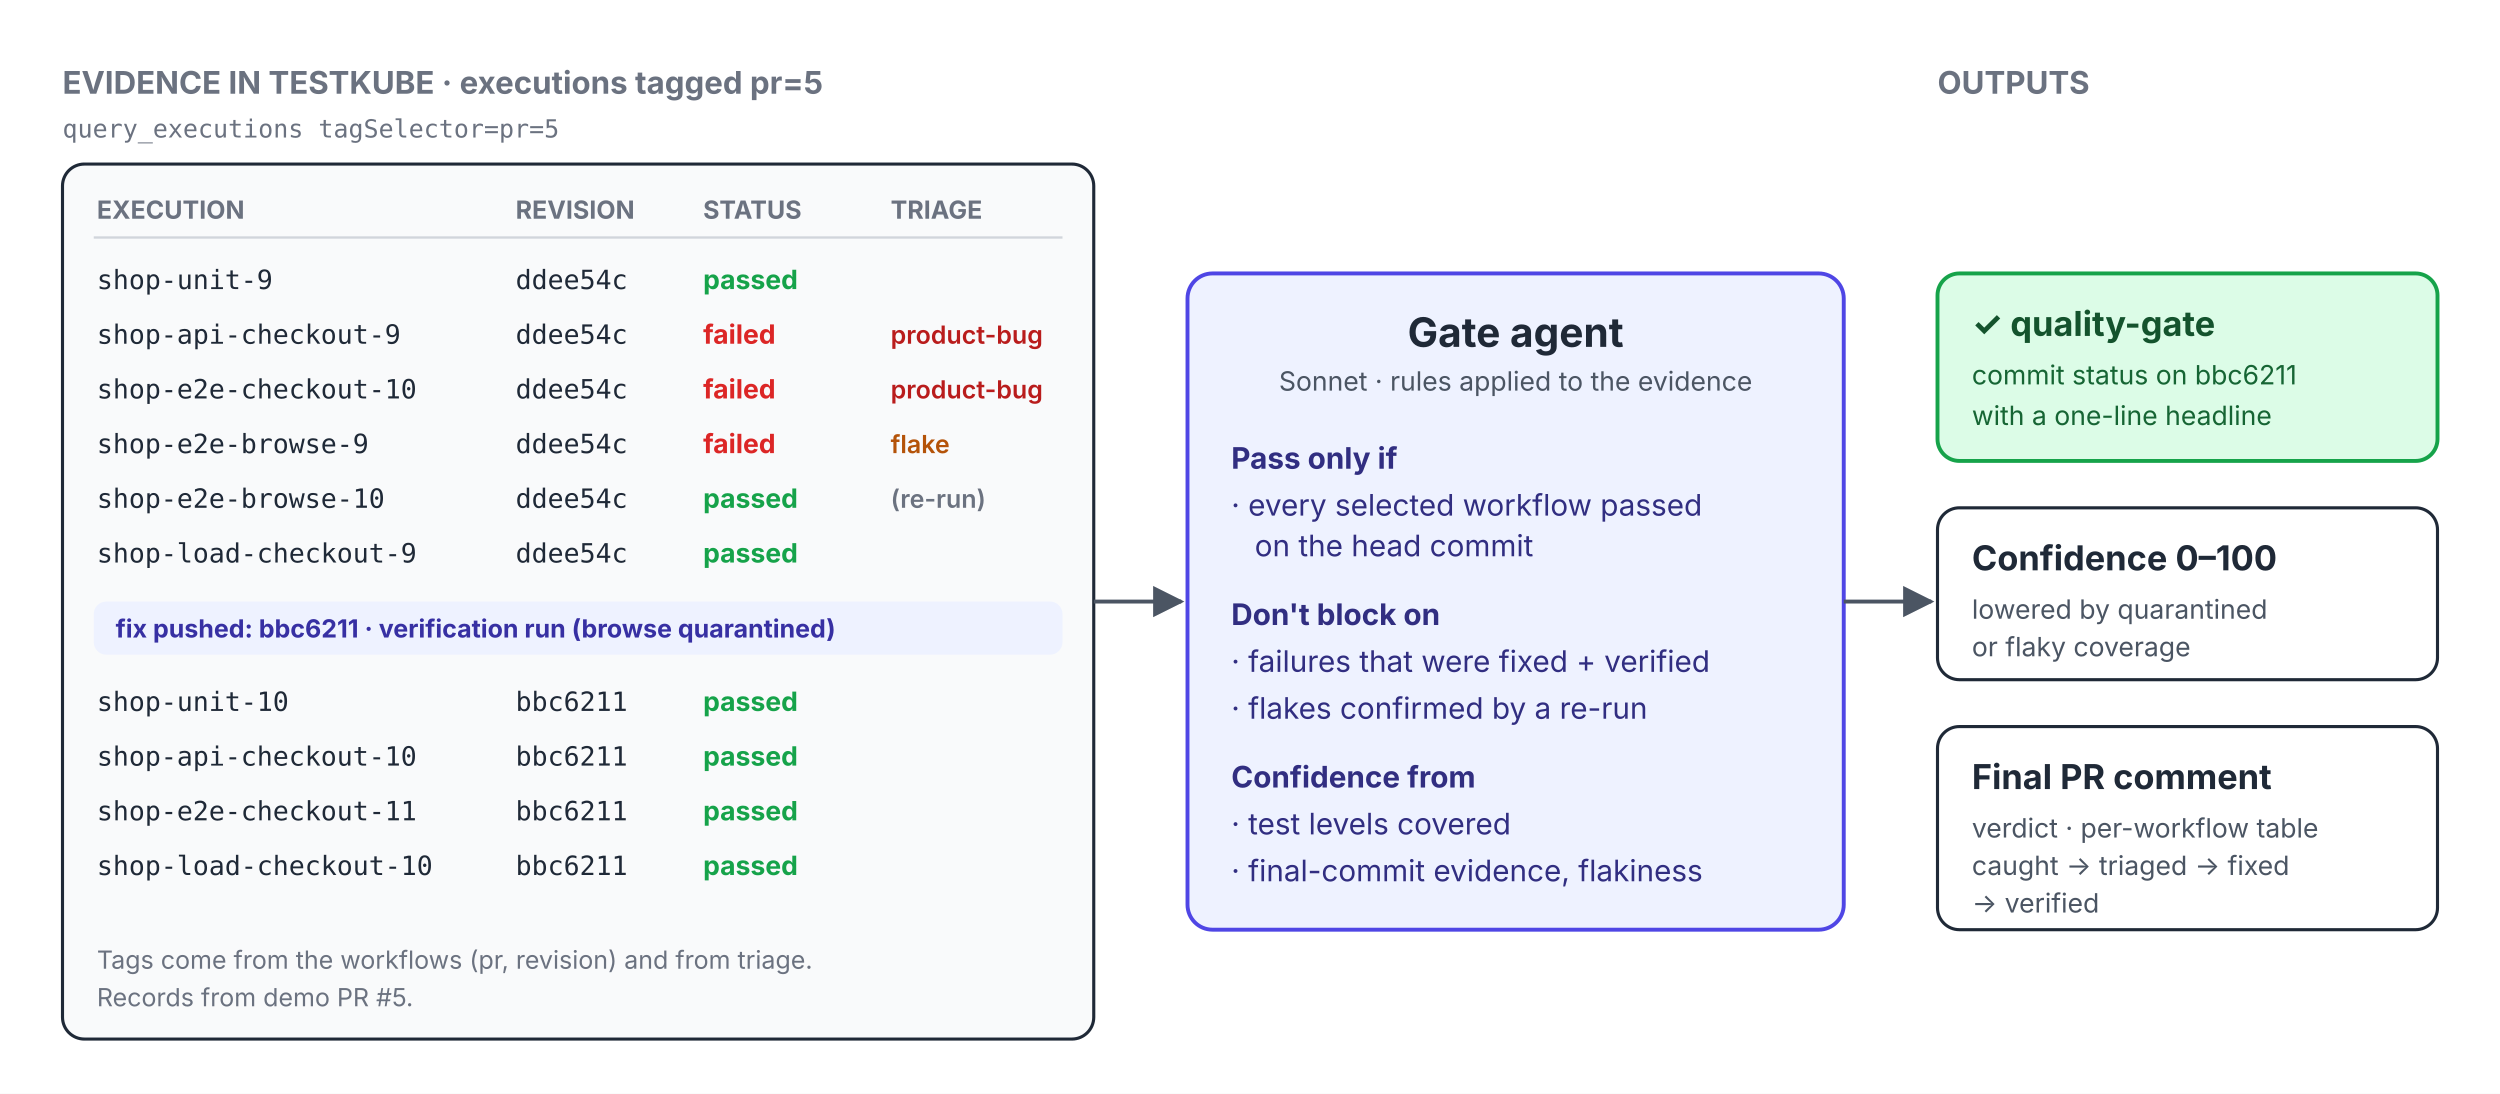
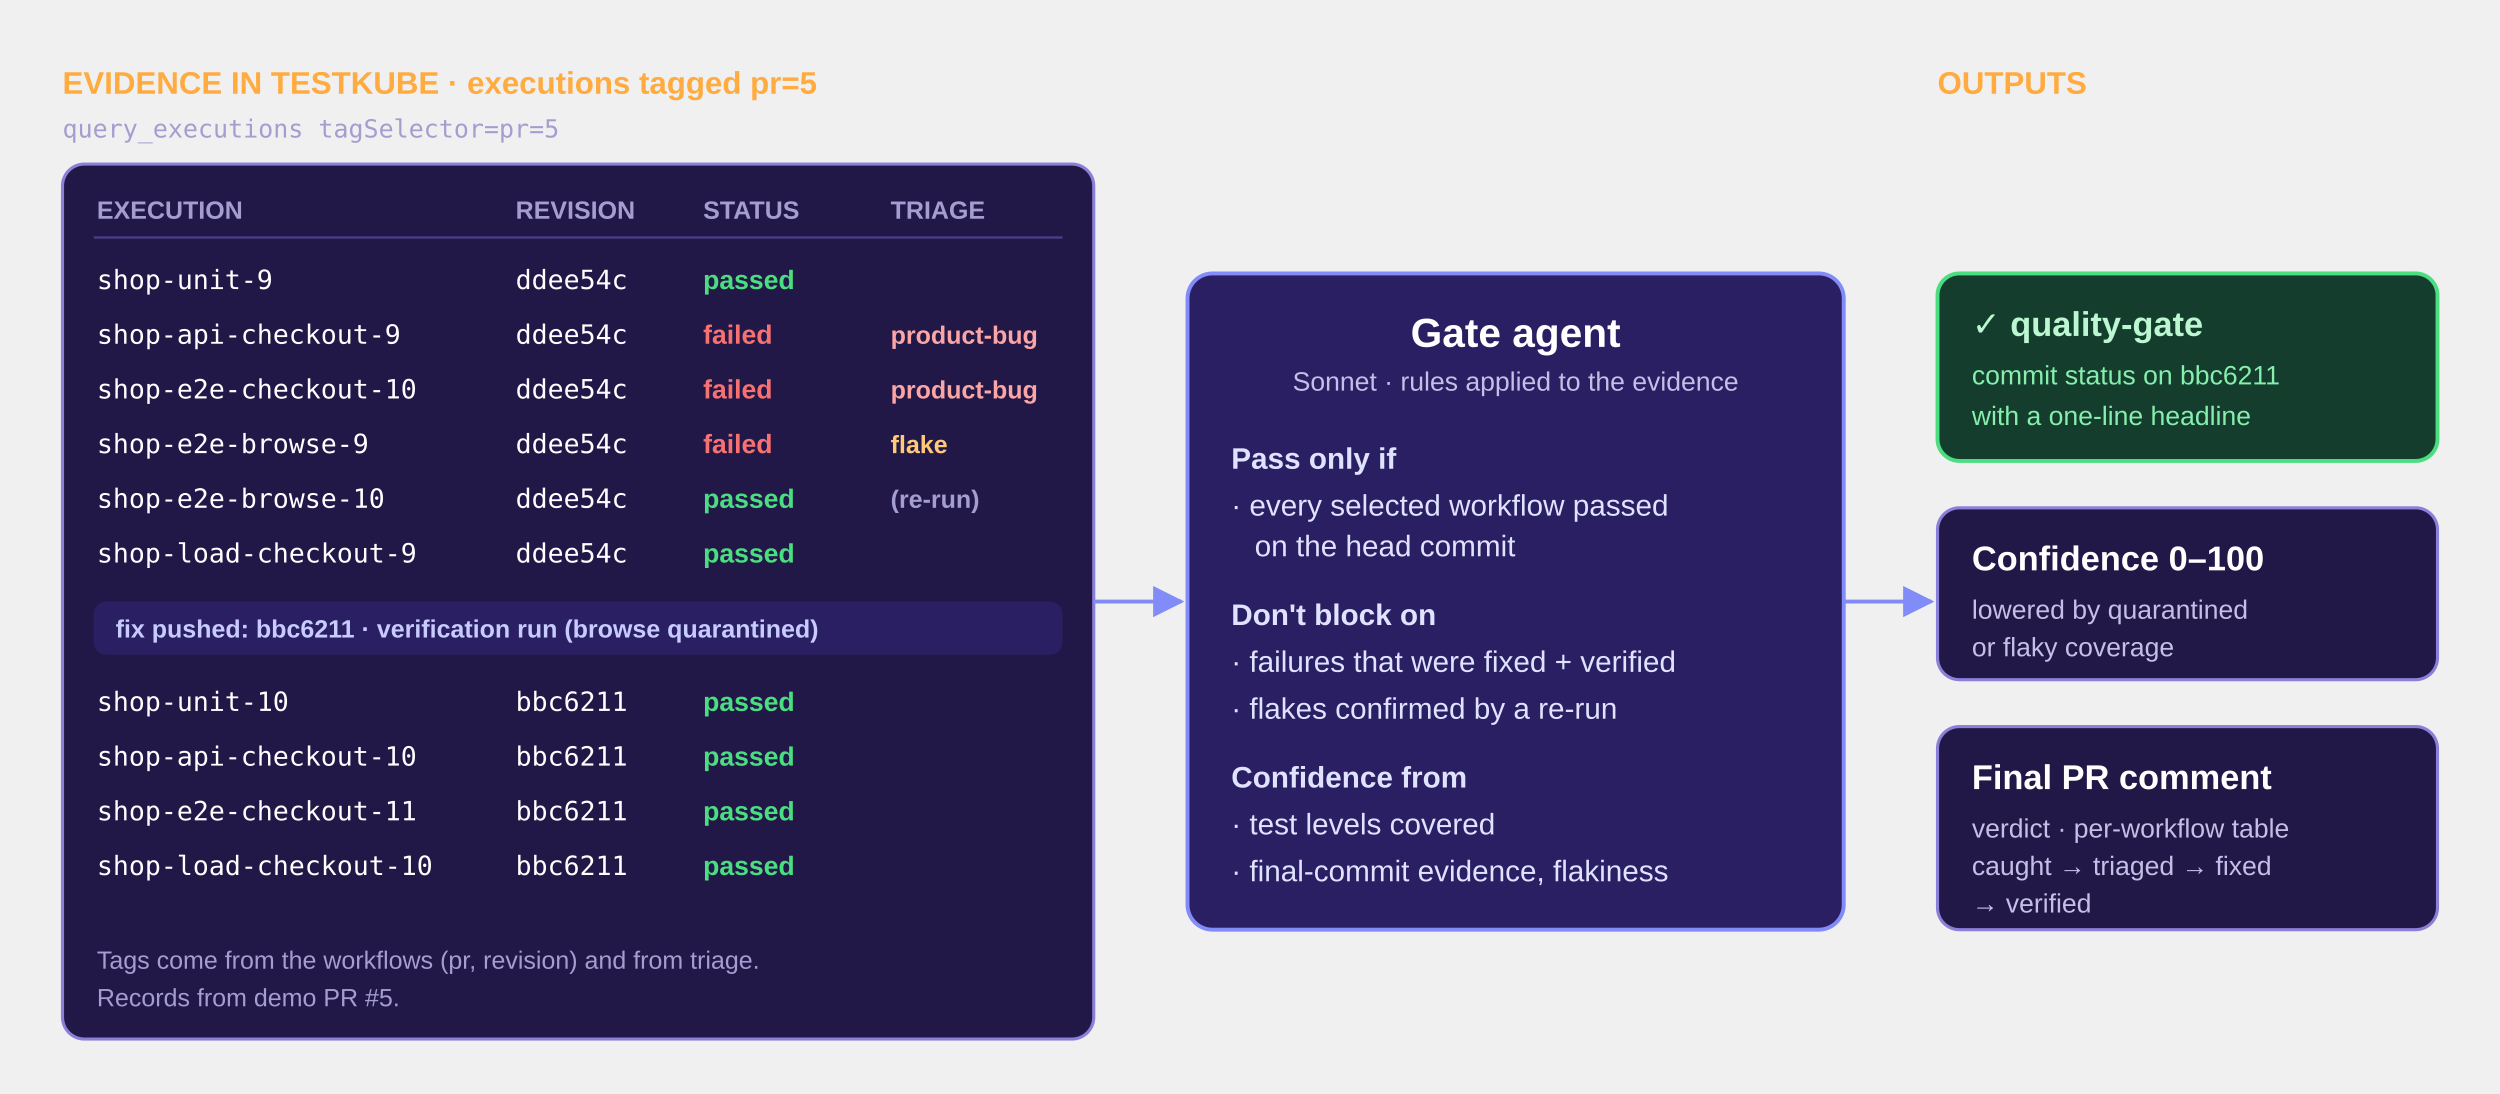
- <svg xmlns="http://www.w3.org/2000/svg" viewBox="0 0 1600 700" role="img" aria-label="The Gate agent queries every Testkube execution tagged with the PR, with its revision, status and triage tag, and applies the gate rules: every selected workflow must pass on the head commit, fixed failures and confirmed flakes don't block. It outputs the quality-gate commit status, a confidence score and the final PR comment." font-family="Inter, 'Helvetica Neue', Arial, sans-serif">
+ <svg xmlns="http://www.w3.org/2000/svg" viewBox="0 0 1600 700" role="img" aria-label="The Gate agent queries every Testkube execution tagged with the PR, with its revision, status and triage tag, and applies the gate rules: every selected workflow must pass on the head commit, fixed failures and confirmed flakes don't block. It outputs the quality-gate commit status, a confidence score and the final PR comment." font-family="Nunito, 'Helvetica Neue', Arial, sans-serif">
  <defs>
    <marker id="arrow" viewBox="0 0 10 10" refX="9" refY="5" markerWidth="8" markerHeight="8" orient="auto">
-       <path d="M0,0 L10,5 L0,10 z" fill="#4b5563" />
+       <path d="M0,0 L10,5 L0,10 z" fill="#818CF8" />
    </marker>
  </defs>
-   <rect width="1600" height="700" fill="#ffffff" />
-   <text x="40" y="60" font-size="20" font-weight="700" fill="#6b7280">EVIDENCE IN TESTKUBE · executions tagged pr=5</text>
-   <text x="40" y="88" font-size="16" fill="#6b7280" font-family="'SF Mono', Menlo, monospace">query_executions  tagSelector=pr=5</text>
-   <rect x="40" y="105" width="660" height="560" rx="14" fill="#f9fafb" stroke="#1f2937" stroke-width="2" />
-   <g font-size="16" font-weight="700" fill="#6b7280">
+   <text x="40" y="60" font-size="20" font-weight="700" fill="#FFAB40">EVIDENCE IN TESTKUBE · executions tagged pr=5</text>
+   <text x="40" y="88" font-size="16" fill="#A49DD0" font-family="'SF Mono', Menlo, monospace">query_executions  tagSelector=pr=5</text>
+   <rect x="40" y="105" width="660" height="560" rx="14" fill="#221848" stroke="#8B80D9" stroke-width="2" />
+   <g font-size="16" font-weight="700" fill="#A49DD0">
    <text x="62" y="140">EXECUTION</text>
    <text x="330" y="140">REVISION</text>
    <text x="450" y="140">STATUS</text>
    <text x="570" y="140">TRIAGE</text>
  </g>
-   <line x1="60" y1="152" x2="680" y2="152" stroke="#d1d5db" stroke-width="1.5" />
-   <g font-size="17" font-family="'SF Mono', Menlo, monospace" fill="#1f2937">
+   <line x1="60" y1="152" x2="680" y2="152" stroke="#4A3F85" stroke-width="1.5" />
+   <g font-size="17" font-family="'SF Mono', Menlo, monospace" fill="#FFFFFF">
    <text x="62" y="185">shop-unit-9</text>
    <text x="330" y="185">ddee54c</text>
    <text x="62" y="220">shop-api-checkout-9</text>
    <text x="330" y="220">ddee54c</text>
    <text x="62" y="255">shop-e2e-checkout-10</text>
    <text x="330" y="255">ddee54c</text>
    <text x="62" y="290">shop-e2e-browse-9</text>
    <text x="330" y="290">ddee54c</text>
    <text x="62" y="325">shop-e2e-browse-10</text>
    <text x="330" y="325">ddee54c</text>
    <text x="62" y="360">shop-load-checkout-9</text>
    <text x="330" y="360">ddee54c</text>
  </g>
  <g font-size="17" font-weight="700">
-     <text x="450" y="185" fill="#16a34a">passed</text>
-     <text x="450" y="220" fill="#dc2626">failed</text>
-     <text x="450" y="255" fill="#dc2626">failed</text>
-     <text x="450" y="290" fill="#dc2626">failed</text>
-     <text x="450" y="325" fill="#16a34a">passed</text>
-     <text x="450" y="360" fill="#16a34a">passed</text>
+     <text x="450" y="185" fill="#4ADE80">passed</text>
+     <text x="450" y="220" fill="#F87171">failed</text>
+     <text x="450" y="255" fill="#F87171">failed</text>
+     <text x="450" y="290" fill="#F87171">failed</text>
+     <text x="450" y="325" fill="#4ADE80">passed</text>
+     <text x="450" y="360" fill="#4ADE80">passed</text>
  </g>
  <g font-size="16" font-weight="600">
-     <text x="570" y="220" fill="#b91c1c">product-bug</text>
-     <text x="570" y="255" fill="#b91c1c">product-bug</text>
-     <text x="570" y="290" fill="#b45309">flake</text>
-     <text x="570" y="325" fill="#6b7280">(re-run)</text>
+     <text x="570" y="220" fill="#FCA5A5">product-bug</text>
+     <text x="570" y="255" fill="#FCA5A5">product-bug</text>
+     <text x="570" y="290" fill="#FFC978">flake</text>
+     <text x="570" y="325" fill="#A49DD0">(re-run)</text>
  </g>
-   <rect x="60" y="385" width="620" height="34" rx="8" fill="#eef2ff" />
-   <text x="74" y="408" font-size="16" font-weight="700" fill="#3730a3">fix pushed: bbc6211 · verification run (browse quarantined)</text>
-   <g font-size="17" font-family="'SF Mono', Menlo, monospace" fill="#1f2937">
+   <rect x="60" y="385" width="620" height="34" rx="8" fill="#2B1F63" />
+   <text x="74" y="408" font-size="16" font-weight="700" fill="#C7CBFF">fix pushed: bbc6211 · verification run (browse quarantined)</text>
+   <g font-size="17" font-family="'SF Mono', Menlo, monospace" fill="#FFFFFF">
    <text x="62" y="455">shop-unit-10</text>
    <text x="330" y="455">bbc6211</text>
    <text x="62" y="490">shop-api-checkout-10</text>
    <text x="330" y="490">bbc6211</text>
    <text x="62" y="525">shop-e2e-checkout-11</text>
    <text x="330" y="525">bbc6211</text>
    <text x="62" y="560">shop-load-checkout-10</text>
    <text x="330" y="560">bbc6211</text>
  </g>
-   <g font-size="17" font-weight="700" fill="#16a34a">
+   <g font-size="17" font-weight="700" fill="#4ADE80">
    <text x="450" y="455">passed</text>
    <text x="450" y="490">passed</text>
    <text x="450" y="525">passed</text>
    <text x="450" y="560">passed</text>
  </g>
-   <text x="62" y="620" font-size="16" fill="#6b7280">Tags come from the workflows (pr, revision) and from triage.</text>
-   <text x="62" y="644" font-size="16" fill="#6b7280">Records from demo PR #5.</text>
-   <line x1="700" y1="385" x2="756" y2="385" stroke="#4b5563" stroke-width="2.5" marker-end="url(#arrow)" />
-   <rect x="760" y="175" width="420" height="420" rx="16" fill="#eef2ff" stroke="#4f46e5" stroke-width="2.5" />
-   <text x="970" y="222" text-anchor="middle" font-size="26" font-weight="700" fill="#1f2937">Gate agent</text>
-   <text x="970" y="250" text-anchor="middle" font-size="17" fill="#4b5563">Sonnet · rules applied to the evidence</text>
-   <g font-size="19" fill="#312e81">
+   <text x="62" y="620" font-size="16" fill="#A49DD0">Tags come from the workflows (pr, revision) and from triage.</text>
+   <text x="62" y="644" font-size="16" fill="#A49DD0">Records from demo PR #5.</text>
+   <line x1="700" y1="385" x2="756" y2="385" stroke="#818CF8" stroke-width="2.5" marker-end="url(#arrow)" />
+   <rect x="760" y="175" width="420" height="420" rx="16" fill="#2B1F63" stroke="#818CF8" stroke-width="2.5" />
+   <text x="970" y="222" text-anchor="middle" font-size="26" font-weight="700" fill="#FFFFFF">Gate agent</text>
+   <text x="970" y="250" text-anchor="middle" font-size="17" fill="#C4BFE6">Sonnet · rules applied to the evidence</text>
+   <g font-size="19" fill="#E0E3FF">
    <text x="788" y="300" font-weight="700">Pass only if</text>
    <text x="788" y="330">· every selected workflow passed</text>
    <text x="803" y="356">  on the head commit</text>
    <text x="788" y="400" font-weight="700">Don't block on</text>
    <text x="788" y="430">· failures that were fixed + verified</text>
    <text x="788" y="460">· flakes confirmed by a re-run</text>
    <text x="788" y="504" font-weight="700">Confidence from</text>
    <text x="788" y="534">· test levels covered</text>
    <text x="788" y="564">· final-commit evidence, flakiness</text>
  </g>
-   <line x1="1180" y1="385" x2="1236" y2="385" stroke="#4b5563" stroke-width="2.5" marker-end="url(#arrow)" />
-   <text x="1240" y="60" font-size="20" font-weight="700" fill="#6b7280">OUTPUTS</text>
-   <rect x="1240" y="175" width="320" height="120" rx="14" fill="#dcfce7" stroke="#16a34a" stroke-width="2.5" />
-   <text x="1262" y="215" font-size="22" font-weight="700" fill="#14532d">✓ quality-gate</text>
-   <text x="1262" y="246" font-size="17" fill="#166534">commit status on bbc6211</text>
-   <text x="1262" y="272" font-size="17" fill="#166534">with a one-line headline</text>
-   <rect x="1240" y="325" width="320" height="110" rx="14" fill="#ffffff" stroke="#1f2937" stroke-width="2" />
-   <text x="1262" y="365" font-size="22" font-weight="700" fill="#1f2937">Confidence 0–100</text>
-   <text x="1262" y="396" font-size="17" fill="#4b5563">lowered by quarantined</text>
-   <text x="1262" y="420" font-size="17" fill="#4b5563">or flaky coverage</text>
-   <rect x="1240" y="465" width="320" height="130" rx="14" fill="#ffffff" stroke="#1f2937" stroke-width="2" />
-   <text x="1262" y="505" font-size="22" font-weight="700" fill="#1f2937">Final PR comment</text>
-   <text x="1262" y="536" font-size="17" fill="#4b5563">verdict · per-workflow table</text>
-   <text x="1262" y="560" font-size="17" fill="#4b5563">caught → triaged → fixed</text>
-   <text x="1262" y="584" font-size="17" fill="#4b5563">→ verified</text>
+   <line x1="1180" y1="385" x2="1236" y2="385" stroke="#818CF8" stroke-width="2.5" marker-end="url(#arrow)" />
+   <text x="1240" y="60" font-size="20" font-weight="700" fill="#FFAB40">OUTPUTS</text>
+   <rect x="1240" y="175" width="320" height="120" rx="14" fill="#143D2E" stroke="#4ADE80" stroke-width="2.5" />
+   <text x="1262" y="215" font-size="22" font-weight="700" fill="#BBF7D0">✓ quality-gate</text>
+   <text x="1262" y="246" font-size="17" fill="#86EFAC">commit status on bbc6211</text>
+   <text x="1262" y="272" font-size="17" fill="#86EFAC">with a one-line headline</text>
+   <rect x="1240" y="325" width="320" height="110" rx="14" fill="#221848" stroke="#8B80D9" stroke-width="2" />
+   <text x="1262" y="365" font-size="22" font-weight="700" fill="#FFFFFF">Confidence 0–100</text>
+   <text x="1262" y="396" font-size="17" fill="#C4BFE6">lowered by quarantined</text>
+   <text x="1262" y="420" font-size="17" fill="#C4BFE6">or flaky coverage</text>
+   <rect x="1240" y="465" width="320" height="130" rx="14" fill="#221848" stroke="#8B80D9" stroke-width="2" />
+   <text x="1262" y="505" font-size="22" font-weight="700" fill="#FFFFFF">Final PR comment</text>
+   <text x="1262" y="536" font-size="17" fill="#C4BFE6">verdict · per-workflow table</text>
+   <text x="1262" y="560" font-size="17" fill="#C4BFE6">caught → triaged → fixed</text>
+   <text x="1262" y="584" font-size="17" fill="#C4BFE6">→ verified</text>
</svg>
